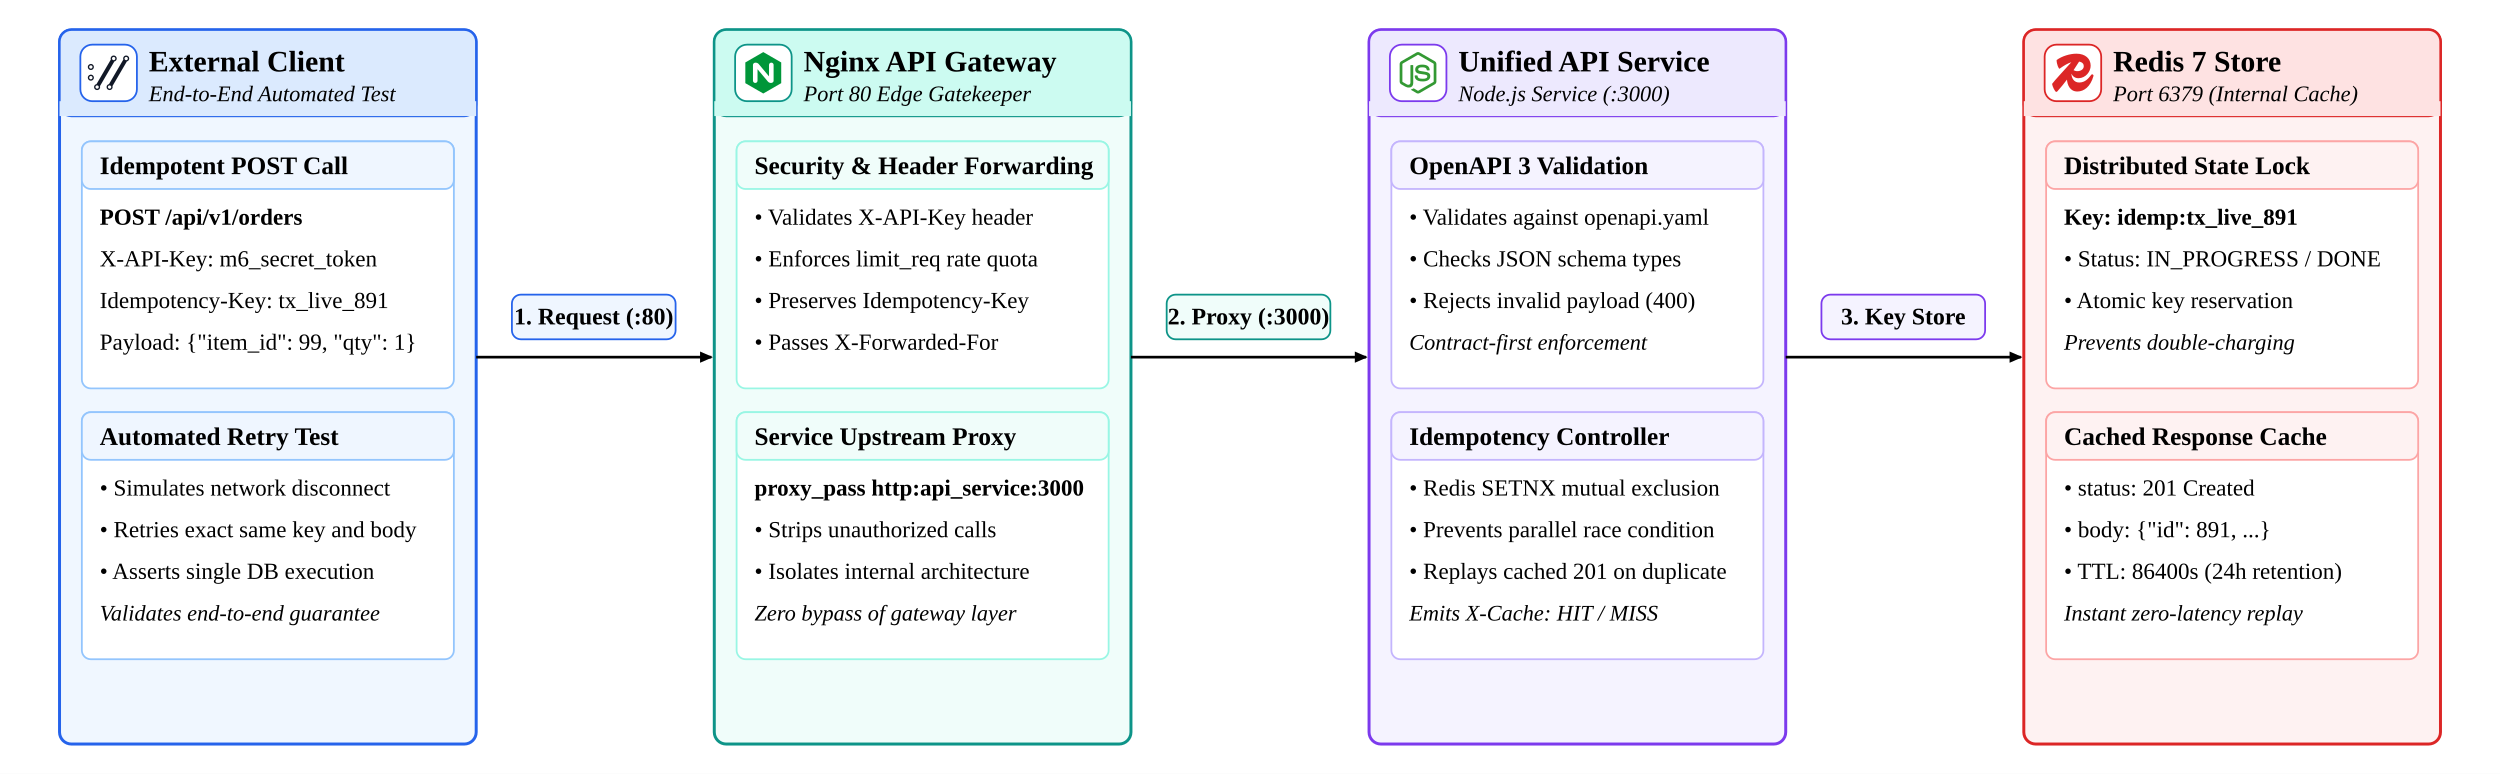
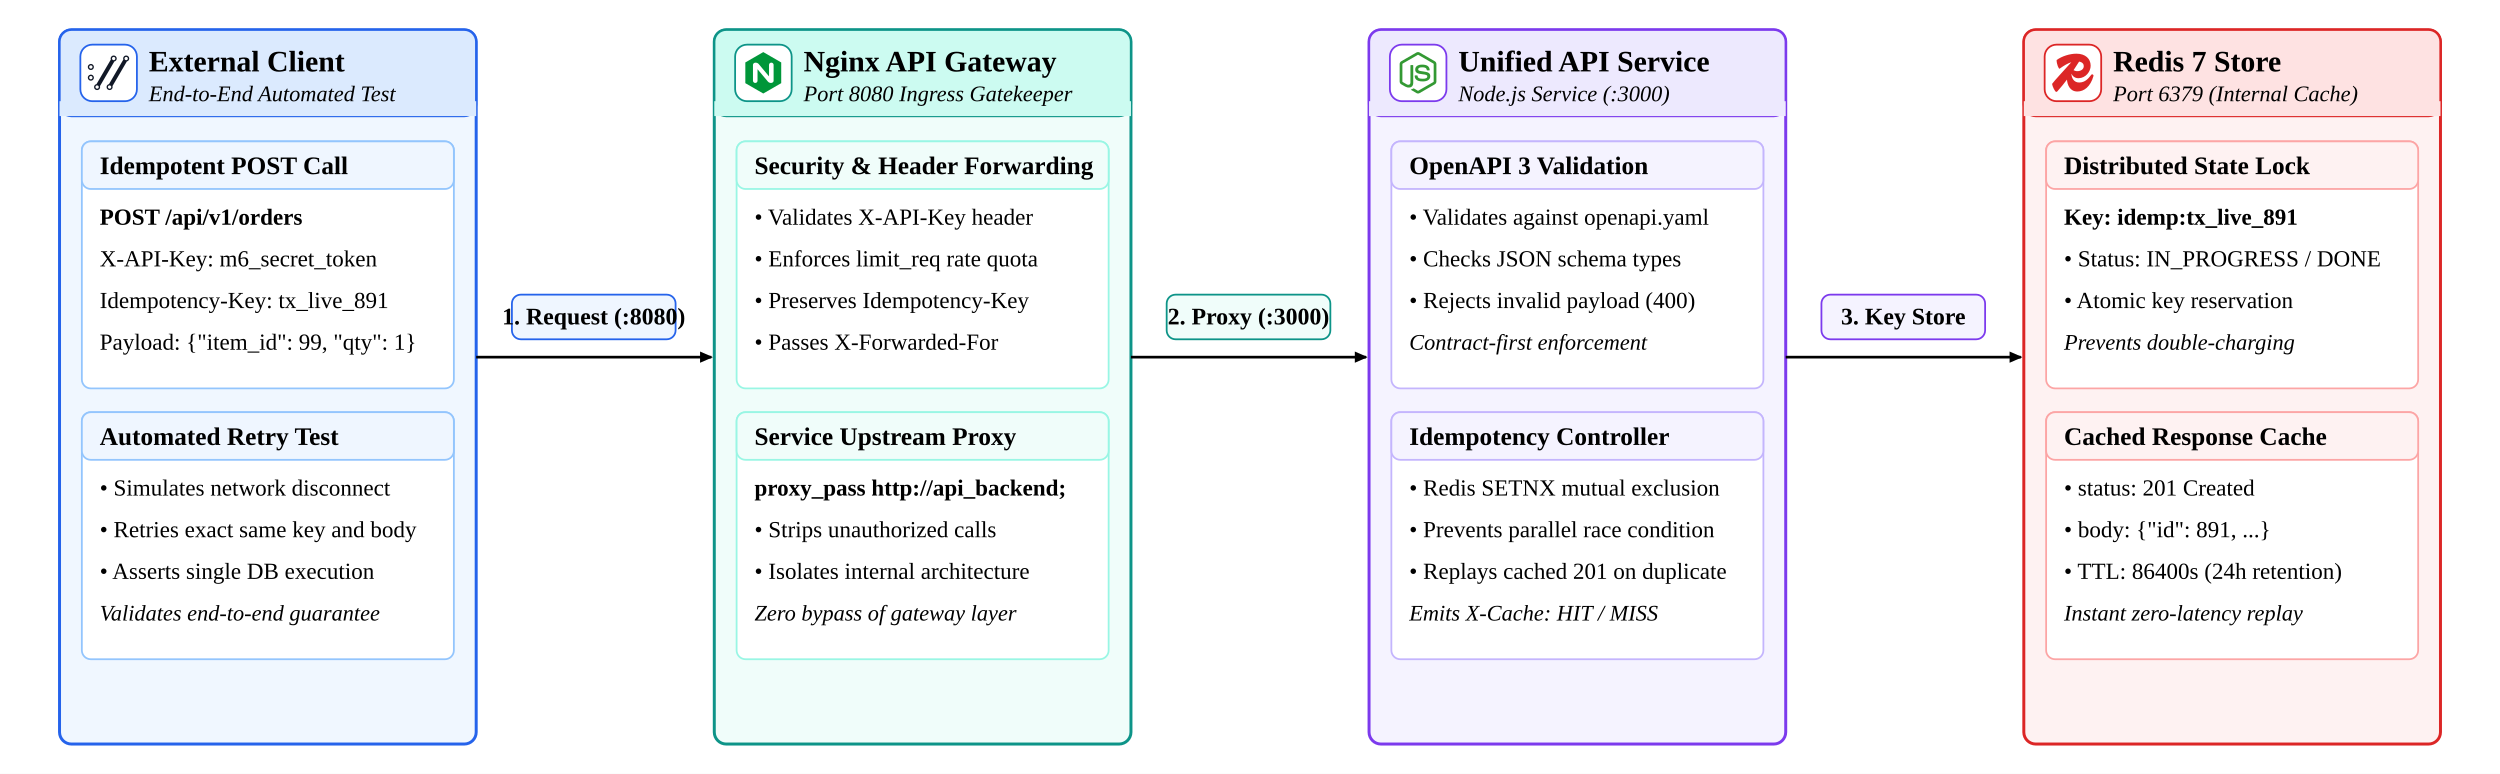
<svg xmlns="http://www.w3.org/2000/svg" viewBox="0 0 1680 520" width="1680" height="520">
  <defs>
    <style>
      text {
        font-family: "Times New Roman", Times, "Liberation Serif", serif;
        fill: #000000;
      }
      .title-text {
        font-size: 20px;
        font-weight: bold;
        fill: #000000;
      }
      .subtitle-text {
        font-size: 15px;
        font-style: italic;
        fill: #000000;
      }
      .section-heading {
        font-size: 17px;
        font-weight: bold;
        fill: #000000;
      }
      .code-font {
        font-family: "Times New Roman", Times, "Liberation Serif", serif;
        font-size: 15.5px;
        fill: #000000;
      }
      .body-text {
        font-size: 15.5px;
        fill: #000000;
      }
      .arrow-label {
        font-size: 16px;
        font-weight: bold;
        fill: #000000;
      }
      .arrow-sub {
        font-size: 14.5px;
        font-style: italic;
        fill: #000000;
      }
      .flow-step-title {
        font-size: 16.5px;
        font-weight: bold;
        fill: #000000;
      }
      .flow-step-sub {
        font-size: 14.5px;
        font-style: italic;
        fill: #000000;
      }
    </style>
    <marker id="arr-black" viewBox="0 0 10 10" refX="7" refY="5" markerWidth="6" markerHeight="6" orient="auto-start-reverse">
      <path d="M 0 1.5 L 8 5 L 0 8.5 z" fill="#000000" />
    </marker>
  </defs>
  <rect width="100%" height="100%" fill="#ffffff" />
  <g transform="translate(40, 20)">
    <rect width="280" height="480" rx="8" fill="#f0f7ff" stroke="#2563eb" stroke-width="2" />
    <rect width="280" height="58" rx="8" fill="#dbeafe" stroke="#2563eb" stroke-width="1.5" />
    <rect y="48" width="280" height="10" fill="#dbeafe" />
    <rect x="14" y="10" width="38" height="38" rx="8" fill="#ffffff" stroke="#2563eb" stroke-width="1.2" />
    <g transform="translate(19, 15) scale(1.16)">
      <path d="M.803 14.817c0-.534.433-.967.967-.967.533 0 .967.432.967.967 0 .533-.433.966-.967.966-.533 0-.967-.432-.967-.966m2.736 0c0-.196-.053-.376-.112-.552-.234-.702-.876-1.217-1.657-1.217-.125 0-.234.046-.352.071C.615 13.287 0 13.965 0 14.817c0 .976.792 1.769 1.77 1.769.977 0 1.769-.793 1.769-1.769m-1.769-7.149c.533 0 .967.433.967.967 0 .533-.433.967-.967.967-.534 0-.967-.433-.967-.967 0-.533.432-.967.967-.967m0 2.736c.977 0 1.769-.792 1.769-1.769 0-.196-.053-.376-.112-.552-.234-.702-.877-1.217-1.657-1.217-.125 0-.234.046-.352.072C.615 7.104 0 7.782 0 8.634c0 .977.792 1.769 1.77 1.769m13.221-5.694c-.534 0-.967-.433-.967-.966a.966.966 0 01.967-.967c.533 0 .966.432.966.967 0 .533-.432.966-.966.966m-9.6 16.513c-.533 0-.967-.433-.967-.967 0-.534.433-.967.967-.967a.966.966 0 01.967.967c0 .533-.432.967-.967.967m9.6-19.249c-.978 0-1.77.792-1.77 1.769 0 .208.052.403.119.588L5.039 18.558c-.803.168-1.418.846-1.418 1.698 0 .977.792 1.769 1.77 1.769.977 0 1.769-.792 1.769-1.769 0-.196-.052-.376-.111-.552l8.343-14.273c.778-.186 1.368-.853 1.368-1.688 0-.977-.793-1.769-1.769-1.769m7.24 2.736c-.534 0-.967-.433-.967-.967a.966.966 0 01.967-.967c.533 0 .967.432.967.967 0 .533-.433.967-.967.967M12.631 21.223c-.534 0-.967-.433-.967-.967a.966.966 0 01.967-.967c.533 0 .966.432.966.967 0 .533-.432.967-.966.967M22.23 1.974c-.977 0-1.769.792-1.769 1.769 0 .208.052.403.119.588l-8.301 14.226c-.802.168-1.417.846-1.417 1.698 0 .977.792 1.769 1.769 1.769.976 0 1.769-.792 1.769-1.769 0-.196-.052-.376-.111-.552l8.343-14.273C23.409 5.245 24 4.578 24 3.743c0-.977-.792-1.769-1.77-1.769" fill="#111827" />
    </g>
    <text x="60" y="28" text-anchor="start" class="title-text">External Client</text>
    <text x="60" y="48" text-anchor="start" class="subtitle-text">End-to-End Automated Test</text>
    <g transform="translate(15, 75)">
      <rect width="250" height="166" rx="6" fill="#ffffff" stroke="#93c5fd" stroke-width="1.2" />
      <rect width="250" height="32" rx="6" fill="#eff6ff" stroke="#93c5fd" stroke-width="1.2" />
      <text x="12" y="22" class="section-heading">Idempotent POST Call</text>
      <text x="12" y="56" class="code-font" font-weight="bold">POST /api/v1/orders</text>
      <text x="12" y="84" class="body-text">X-API-Key: m6_secret_token</text>
      <text x="12" y="112" class="body-text">Idempotency-Key: tx_live_891</text>
      <text x="12" y="140" class="body-text">Payload: {"item_id": 99, "qty": 1}</text>
    </g>
    <g transform="translate(15, 257)">
      <rect width="250" height="166" rx="6" fill="#ffffff" stroke="#93c5fd" stroke-width="1.2" />
      <rect width="250" height="32" rx="6" fill="#eff6ff" stroke="#93c5fd" stroke-width="1.2" />
      <text x="12" y="22" class="section-heading">Automated Retry Test</text>
      <text x="12" y="56" class="body-text">• Simulates network disconnect</text>
      <text x="12" y="84" class="body-text">• Retries exact same key and body</text>
      <text x="12" y="112" class="body-text">• Asserts single DB execution</text>
      <text x="12" y="140" class="subtitle-text">Validates end-to-end guarantee</text>
    </g>
  </g>
  <rect x="344" y="198" width="110" height="30" rx="6" fill="#eff6ff" stroke="#2563eb" stroke-width="1.2" />
-   <text x="399" y="218" text-anchor="middle" class="arrow-label">1. Request (:80)</text>
+   <text x="399" y="218" text-anchor="middle" class="arrow-label">1. Request (:8080)</text>
  <line x1="320" y1="240" x2="478" y2="240" stroke="#000000" stroke-width="1.8" marker-end="url(#arr-black)" />
  <g transform="translate(480, 20)">
    <rect width="280" height="480" rx="8" fill="#f0fdfa" stroke="#0d9488" stroke-width="2" />
    <rect width="280" height="58" rx="8" fill="#ccfbf1" stroke="#0d9488" stroke-width="1.5" />
    <rect y="48" width="280" height="10" fill="#ccfbf1" />
    <rect x="14" y="10" width="38" height="38" rx="8" fill="#ffffff" stroke="#0d9488" stroke-width="1.2" />
    <g transform="translate(19, 15) scale(1.16)">
      <path d="M12 0L1.605 6v12L12 24l10.395-6V6L12 0zm6 16.59c0 .705-.646 1.29-1.529 1.29-.631 0-1.351-.255-1.801-.81l-6-7.141v6.66c0 .721-.57 1.29-1.274 1.29H7.32c-.721 0-1.29-.6-1.29-1.29V7.41c0-.705.63-1.29 1.5-1.29.646 0 1.38.255 1.83.81l5.97 7.141V7.41c0-.721.6-1.29 1.29-1.29h.075c.72 0 1.29.6 1.29 1.29v9.18H18z" fill="#009639" />
    </g>
    <text x="60" y="28" text-anchor="start" class="title-text">Nginx API Gateway</text>
-     <text x="60" y="48" text-anchor="start" class="subtitle-text">Port 80 Edge Gatekeeper</text>
+     <text x="60" y="48" text-anchor="start" class="subtitle-text">Port 8080 Ingress Gatekeeper</text>
    <g transform="translate(15, 75)">
      <rect width="250" height="166" rx="6" fill="#ffffff" stroke="#99f6e4" stroke-width="1.2" />
      <rect width="250" height="32" rx="6" fill="#f0fdfa" stroke="#99f6e4" stroke-width="1.2" />
      <text x="12" y="22" class="section-heading">Security &amp; Header Forwarding</text>
      <text x="12" y="56" class="body-text">• Validates X-API-Key header</text>
      <text x="12" y="84" class="body-text">• Enforces limit_req rate quota</text>
      <text x="12" y="112" class="body-text">• Preserves Idempotency-Key</text>
      <text x="12" y="140" class="body-text">• Passes X-Forwarded-For</text>
    </g>
    <g transform="translate(15, 257)">
      <rect width="250" height="166" rx="6" fill="#ffffff" stroke="#99f6e4" stroke-width="1.2" />
      <rect width="250" height="32" rx="6" fill="#f0fdfa" stroke="#99f6e4" stroke-width="1.2" />
      <text x="12" y="22" class="section-heading">Service Upstream Proxy</text>
-       <text x="12" y="56" class="code-font" font-weight="bold">proxy_pass http:api_service:3000</text>
+       <text x="12" y="56" class="code-font" font-weight="bold">proxy_pass http://api_backend;</text>
      <text x="12" y="84" class="body-text">• Strips unauthorized calls</text>
      <text x="12" y="112" class="body-text">• Isolates internal architecture</text>
      <text x="12" y="140" class="subtitle-text">Zero bypass of gateway layer</text>
    </g>
  </g>
  <rect x="784" y="198" width="110" height="30" rx="6" fill="#f0fdfa" stroke="#0d9488" stroke-width="1.2" />
  <text x="839" y="218" text-anchor="middle" class="arrow-label">2. Proxy (:3000)</text>
  <line x1="760" y1="240" x2="918" y2="240" stroke="#000000" stroke-width="1.8" marker-end="url(#arr-black)" />
  <g transform="translate(920, 20)">
    <rect width="280" height="480" rx="8" fill="#f5f3ff" stroke="#7c3aed" stroke-width="2" />
    <rect width="280" height="58" rx="8" fill="#ede9fe" stroke="#7c3aed" stroke-width="1.5" />
    <rect y="48" width="280" height="10" fill="#ede9fe" />
    <rect x="14" y="10" width="38" height="38" rx="8" fill="#ffffff" stroke="#7c3aed" stroke-width="1.2" />
    <g transform="translate(19, 15) scale(1.16)">
      <path d="M11.998,24c-0.321,0-0.641-0.084-0.922-0.247l-2.936-1.737c-0.438-0.245-0.224-0.332-0.08-0.383 c0.585-0.203,0.703-0.25,1.328-0.604c0.065-0.037,0.151-0.023,0.218,0.017l2.256,1.339c0.082,0.045,0.197,0.045,0.272,0l8.795-5.076 c0.082-0.047,0.134-0.141,0.134-0.238V6.921c0-0.099-0.053-0.192-0.137-0.242l-8.791-5.072c-0.081-0.047-0.189-0.047-0.271,0 L3.075,6.68C2.99,6.729,2.936,6.825,2.936,6.921v10.15c0,0.097,0.054,0.189,0.139,0.235l2.409,1.392 c1.307,0.654,2.108-0.116,2.108-0.89V7.787c0-0.142,0.114-0.253,0.256-0.253h1.115c0.139,0,0.255,0.112,0.255,0.253v10.021 c0,1.745-0.95,2.745-2.604,2.745c-0.508,0-0.909,0-2.026-0.551L2.28,18.675c-0.57-0.329-0.922-0.945-0.922-1.604V6.921 c0-0.659,0.353-1.275,0.922-1.603l8.795-5.082c0.557-0.315,1.296-0.315,1.848,0l8.794,5.082c0.57,0.329,0.924,0.944,0.924,1.603 v10.15c0,0.659-0.354,1.273-0.924,1.604l-8.794,5.078C12.643,23.916,12.324,24,11.998,24z M19.099,13.993 c0-1.9-1.284-2.406-3.987-2.763c-2.731-0.361-3.009-0.548-3.009-1.187c0-0.528,0.235-1.233,2.258-1.233 c1.807,0,2.473,0.389,2.747,1.607c0.024,0.115,0.129,0.199,0.247,0.199h1.141c0.071,0,0.138-0.031,0.186-0.081 c0.048-0.054,0.074-0.123,0.067-0.196c-0.177-2.098-1.571-3.076-4.388-3.076c-2.508,0-4.004,1.058-4.004,2.833 c0,1.925,1.488,2.457,3.895,2.695c2.88,0.282,3.103,0.703,3.103,1.269c0,0.983-0.789,1.402-2.642,1.402 c-2.327,0-2.839-0.584-3.011-1.742c-0.02-0.124-0.126-0.215-0.253-0.215h-1.137c-0.141,0-0.254,0.112-0.254,0.253 c0,1.482,0.806,3.248,4.655,3.248C17.501,17.007,19.099,15.91,19.099,13.993z" fill="#339933" />
    </g>
    <text x="60" y="28" text-anchor="start" class="title-text">Unified API Service</text>
    <text x="60" y="48" text-anchor="start" class="subtitle-text">Node.js Service (:3000)</text>
    <g transform="translate(15, 75)">
      <rect width="250" height="166" rx="6" fill="#ffffff" stroke="#c4b5fd" stroke-width="1.2" />
      <rect width="250" height="32" rx="6" fill="#f5f3ff" stroke="#c4b5fd" stroke-width="1.2" />
      <text x="12" y="22" class="section-heading">OpenAPI 3 Validation</text>
      <text x="12" y="56" class="body-text">• Validates against openapi.yaml</text>
      <text x="12" y="84" class="body-text">• Checks JSON schema types</text>
      <text x="12" y="112" class="body-text">• Rejects invalid payload (400)</text>
      <text x="12" y="140" class="subtitle-text">Contract-first enforcement</text>
    </g>
    <g transform="translate(15, 257)">
      <rect width="250" height="166" rx="6" fill="#ffffff" stroke="#c4b5fd" stroke-width="1.2" />
      <rect width="250" height="32" rx="6" fill="#f5f3ff" stroke="#c4b5fd" stroke-width="1.2" />
      <text x="12" y="22" class="section-heading">Idempotency Controller</text>
      <text x="12" y="56" class="body-text">• Redis SETNX mutual exclusion</text>
      <text x="12" y="84" class="body-text">• Prevents parallel race condition</text>
      <text x="12" y="112" class="body-text">• Replays cached 201 on duplicate</text>
      <text x="12" y="140" class="subtitle-text">Emits X-Cache: HIT / MISS</text>
    </g>
  </g>
  <rect x="1224" y="198" width="110" height="30" rx="6" fill="#f5f3ff" stroke="#7c3aed" stroke-width="1.2" />
  <text x="1279" y="218" text-anchor="middle" class="arrow-label">3. Key Store</text>
  <line x1="1200" y1="240" x2="1358" y2="240" stroke="#000000" stroke-width="1.8" marker-end="url(#arr-black)" />
  <g transform="translate(1360, 20)">
    <rect width="280" height="480" rx="8" fill="#fef2f2" stroke="#dc2626" stroke-width="2" />
    <rect width="280" height="58" rx="8" fill="#fee2e2" stroke="#dc2626" stroke-width="1.5" />
    <rect y="48" width="280" height="10" fill="#fee2e2" />
    <rect x="14" y="10" width="38" height="38" rx="8" fill="#ffffff" stroke="#dc2626" stroke-width="1.2" />
    <g transform="translate(19, 15) scale(1.16)">
      <path d="M22.71 13.145c-1.66 2.092-3.452 4.483-7.038 4.483-3.203 0-4.397-2.825-4.48-5.12.701 1.484 2.073 2.685 4.214 2.63 4.117-.133 6.94-3.852 6.94-7.239 0-4.05-3.022-6.972-8.268-6.972-3.752 0-8.4 1.428-11.455 3.685C2.59 6.937 3.885 9.958 4.35 9.626c2.648-1.904 4.748-3.13 6.784-3.744C8.12 9.244.886 17.05 0 18.425c.1 1.261 1.66 4.648 2.424 4.648.232 0 .431-.133.664-.365a100.49 100.49 0 0 0 5.54-6.765c.222 3.104 1.748 6.898 6.014 6.898 3.819 0 7.604-2.756 9.33-8.965.2-.764-.73-1.361-1.261-.73zm-4.349-5.013c0 1.959-1.926 2.922-3.685 2.922-.941 0-1.664-.247-2.235-.568 1.051-1.592 2.092-3.225 3.21-4.973 1.972.334 2.71 1.43 2.71 2.619z" fill="#dc2626" />
    </g>
    <text x="60" y="28" text-anchor="start" class="title-text">Redis 7 Store</text>
    <text x="60" y="48" text-anchor="start" class="subtitle-text">Port 6379 (Internal Cache)</text>
    <g transform="translate(15, 75)">
      <rect width="250" height="166" rx="6" fill="#ffffff" stroke="#fca5a5" stroke-width="1.2" />
      <rect width="250" height="32" rx="6" fill="#fef2f2" stroke="#fca5a5" stroke-width="1.2" />
      <text x="12" y="22" class="section-heading">Distributed State Lock</text>
      <text x="12" y="56" class="code-font" font-weight="bold">Key: idemp:tx_live_891</text>
      <text x="12" y="84" class="body-text">• Status: IN_PROGRESS / DONE</text>
      <text x="12" y="112" class="body-text">• Atomic key reservation</text>
      <text x="12" y="140" class="subtitle-text">Prevents double-charging</text>
    </g>
    <g transform="translate(15, 257)">
      <rect width="250" height="166" rx="6" fill="#ffffff" stroke="#fca5a5" stroke-width="1.2" />
      <rect width="250" height="32" rx="6" fill="#fef2f2" stroke="#fca5a5" stroke-width="1.2" />
      <text x="12" y="22" class="section-heading">Cached Response Cache</text>
      <text x="12" y="56" class="body-text">• status: 201 Created</text>
      <text x="12" y="84" class="body-text">• body: {"id": 891, ...}</text>
      <text x="12" y="112" class="body-text">• TTL: 86400s (24h retention)</text>
      <text x="12" y="140" class="subtitle-text">Instant zero-latency replay</text>
    </g>
  </g>
</svg>
